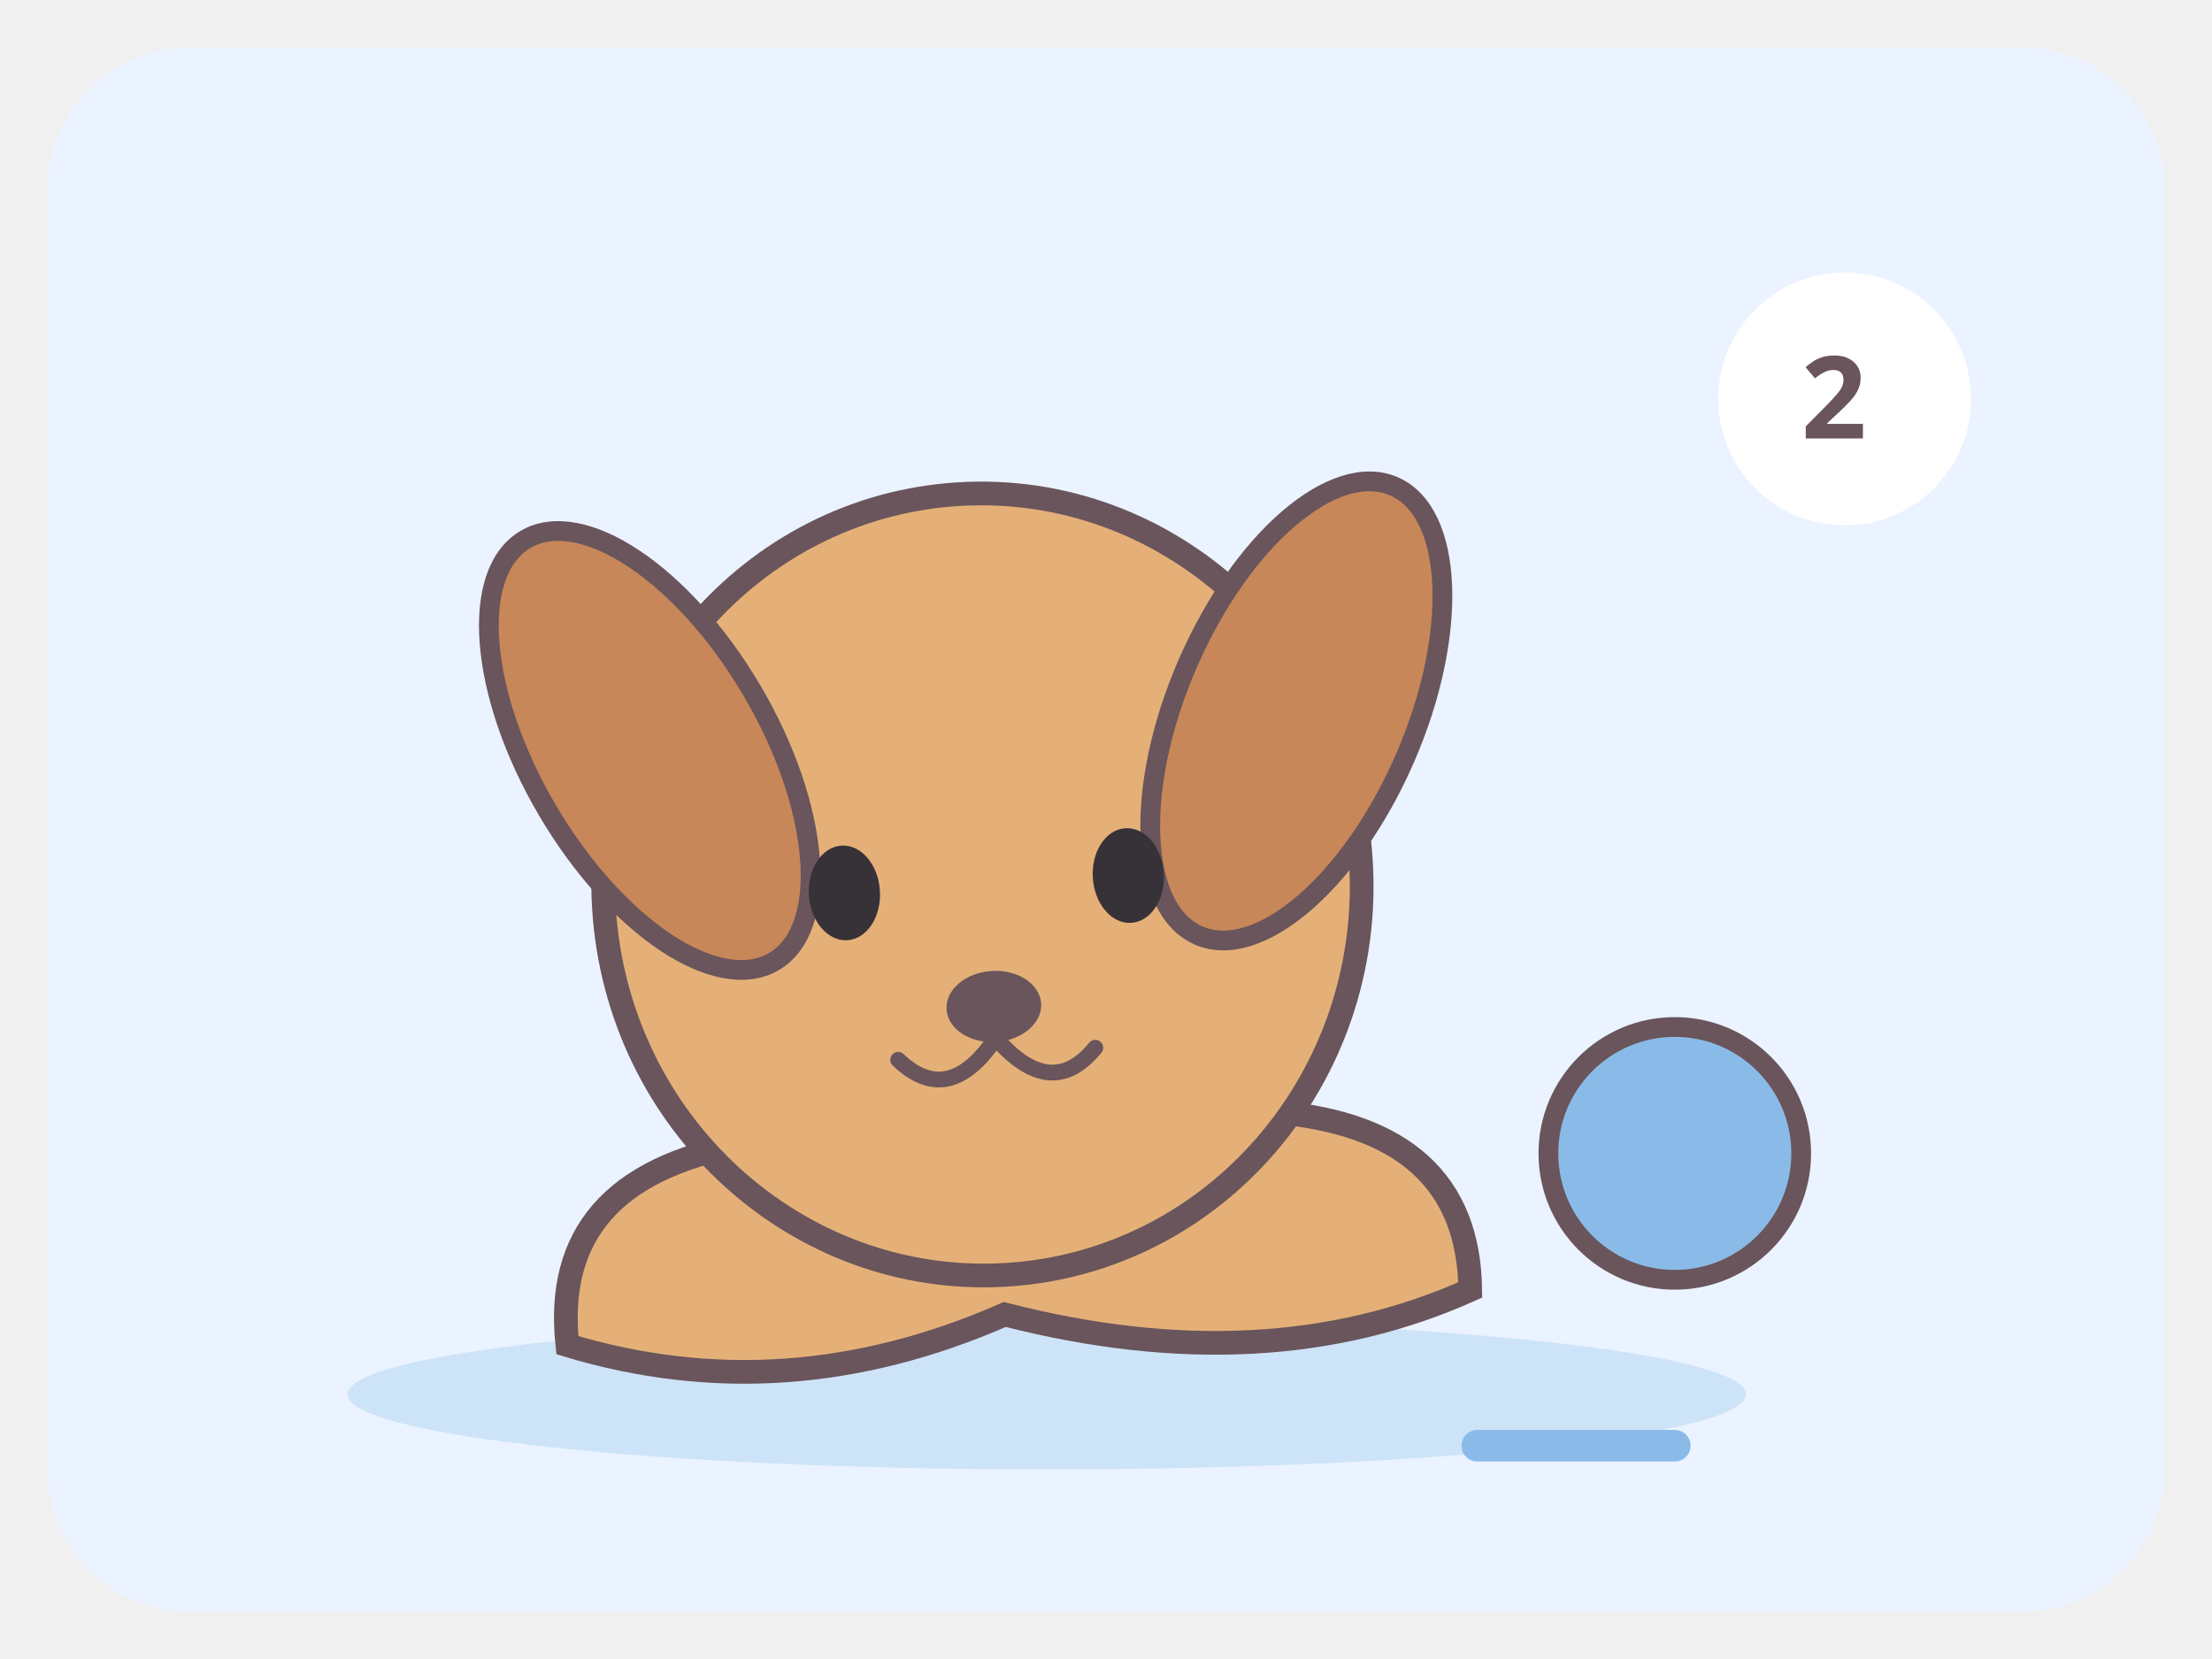
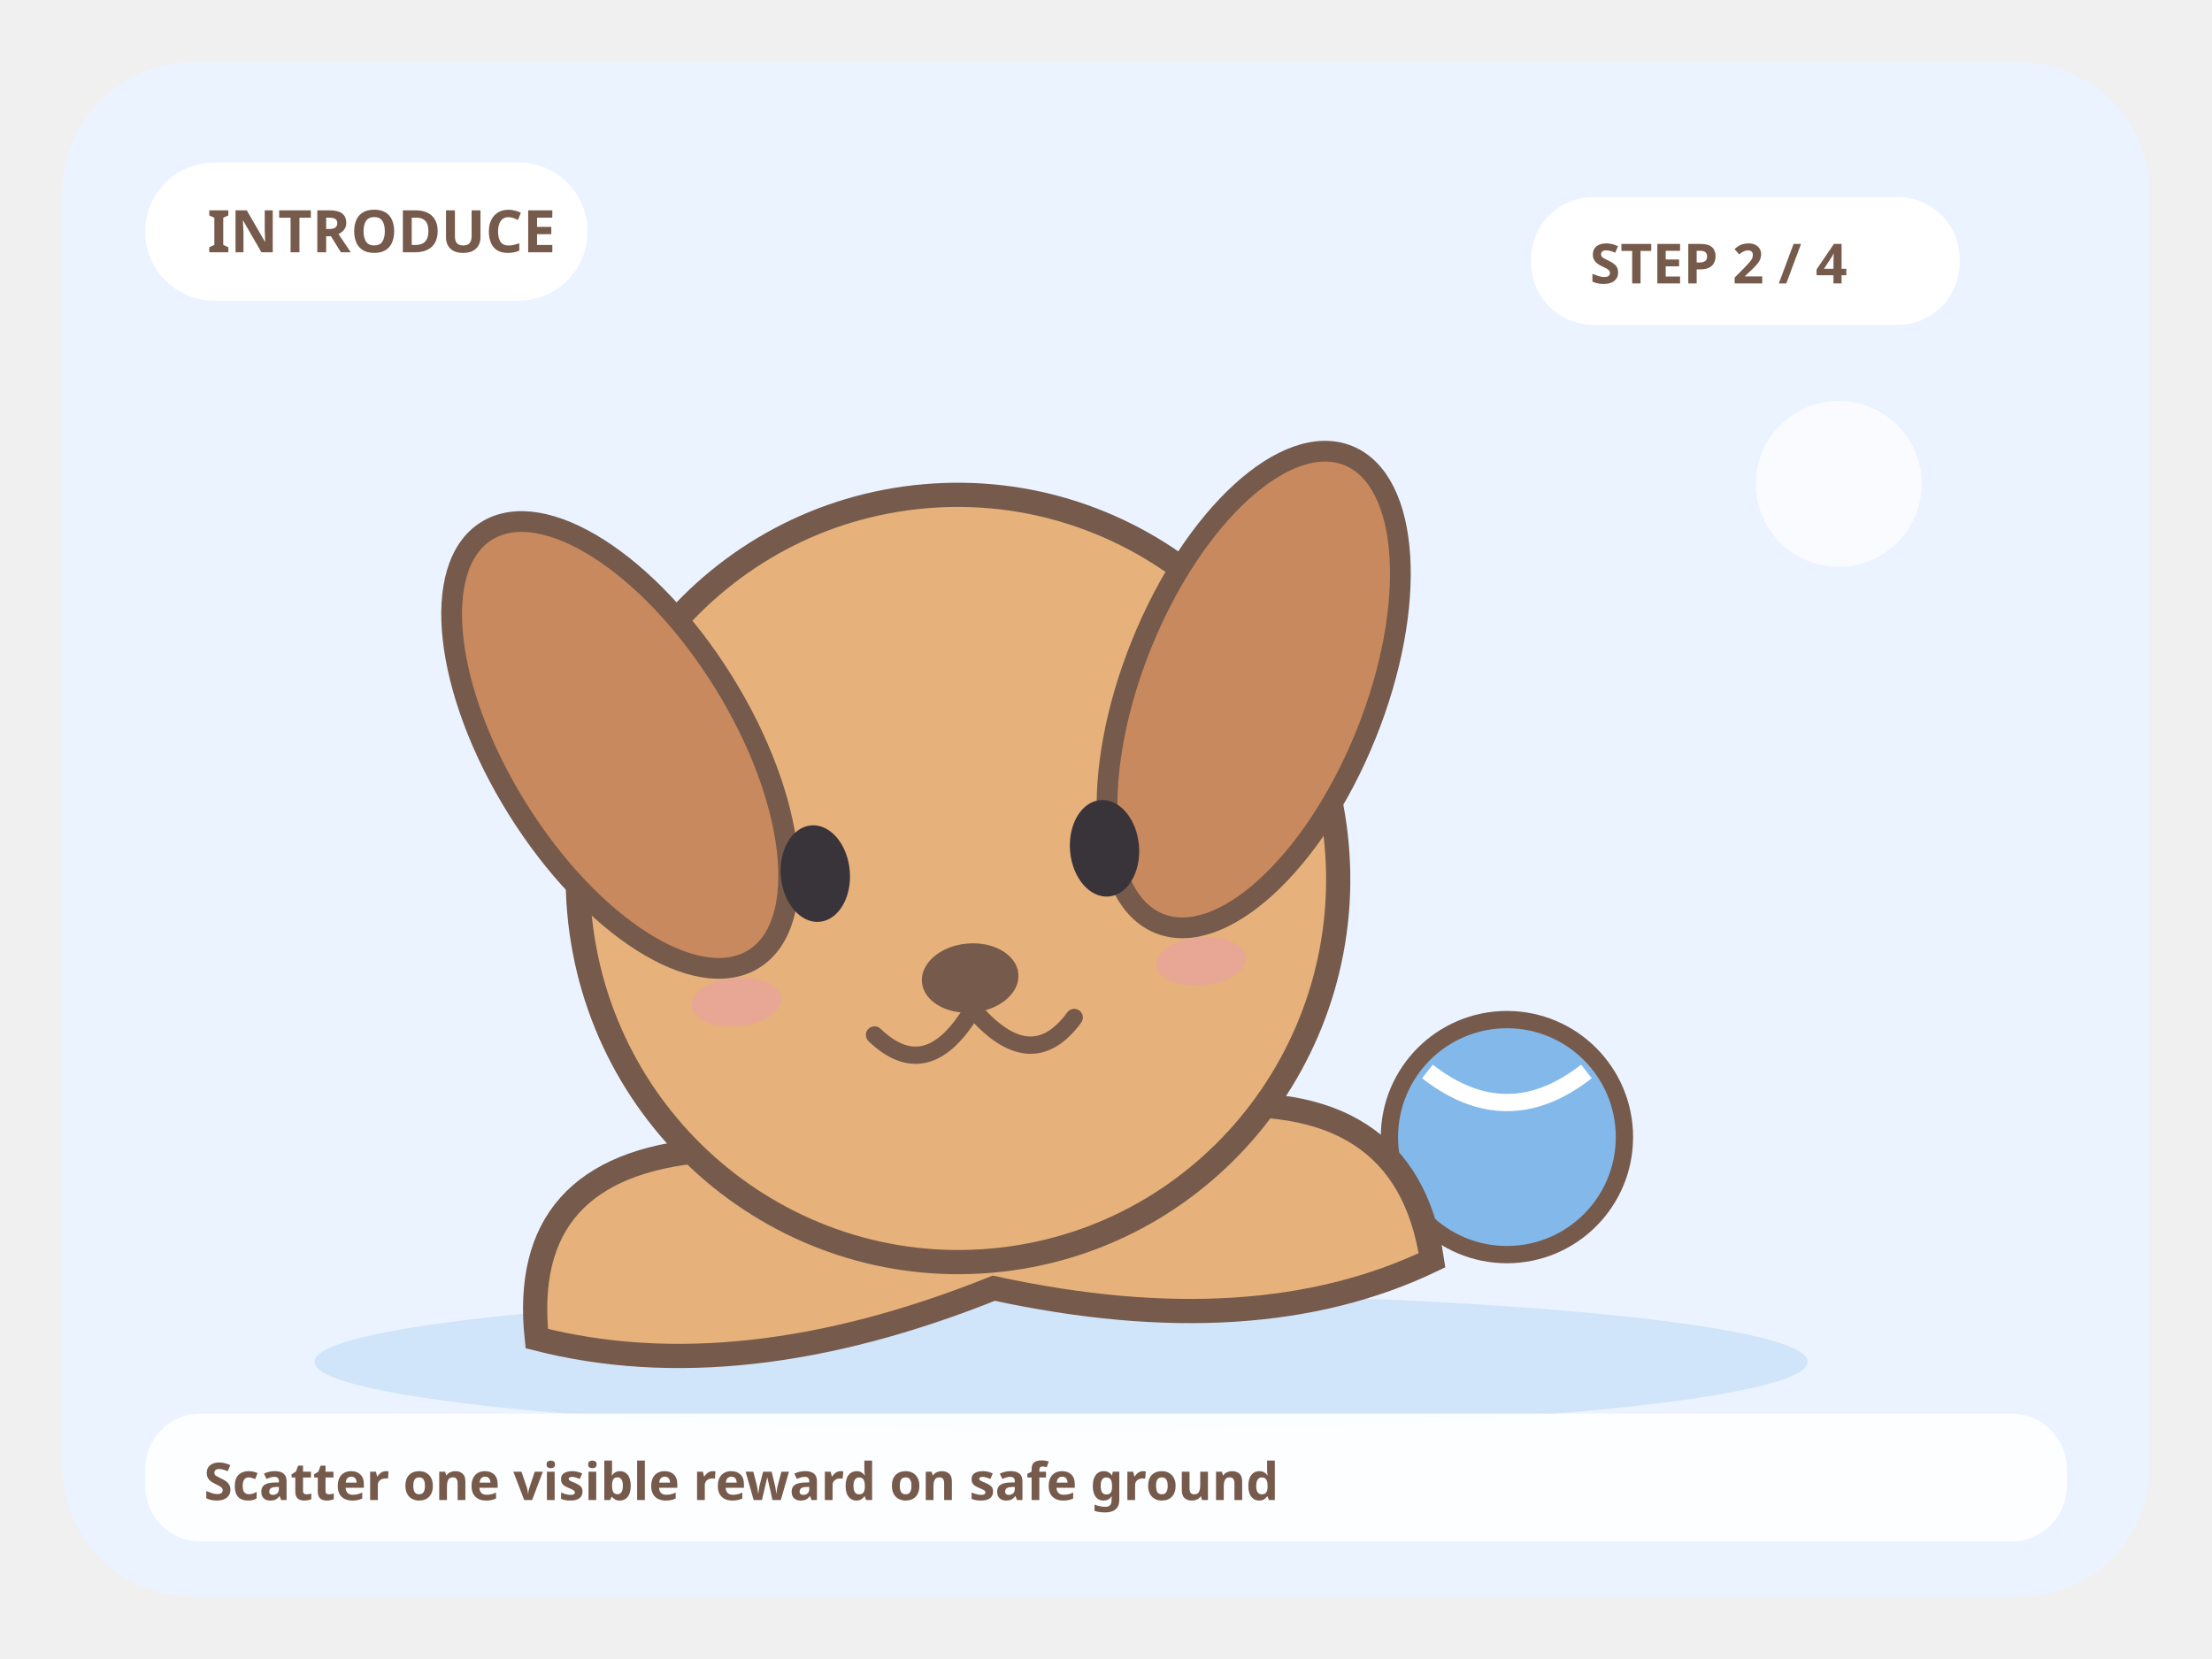
- <svg xmlns="http://www.w3.org/2000/svg" viewBox="0 0 560 420" role="img" aria-label="dog dog find it game lesson 02">
-   <rect x="12" y="12" width="536" height="396" rx="36" fill="#EAF3FF" />
-   <ellipse cx="265" cy="353" rx="177" ry="19" fill="#8ABBE8" opacity=".3" />
-   <circle cx="424" cy="292" r="32" fill="#8ABBE8" stroke="#69555B" stroke-width="5" />
-   <g transform="rotate(-3.5 248 245)">
-     <path d="M185 286q-49 6-47 48 54 20 111-1 65 21 118 1 2-41-47-48" fill="#E5B078" stroke="#69555B" stroke-width="6" />
-     <ellipse cx="250" cy="224" rx="96" ry="99" fill="#E5B078" stroke="#69555B" stroke-width="6" />
-     <ellipse cx="168" cy="185" rx="30" ry="62" transform="rotate(-27 168 185)" fill="#C88759" stroke="#69555B" stroke-width="5" />
-     <ellipse cx="332" cy="185" rx="30" ry="62" transform="rotate(27 332 185)" fill="#C88759" stroke="#69555B" stroke-width="5" />
-     <ellipse cx="215" cy="224" rx="9" ry="12" fill="#373138" />
-     <ellipse cx="287" cy="224" rx="9" ry="12" fill="#373138" />
-     <ellipse cx="251" cy="255" rx="12" ry="9" fill="#69555B" />
-     <path d="M251 263q-13 17-25 4m25-4q13 17 25 4" stroke="#69555B" stroke-width="4" fill="none" stroke-linecap="round" />
+ <svg xmlns="http://www.w3.org/2000/svg" viewBox="0 0 640 480" role="img" aria-labelledby="title description">
+   <rect x="18" y="18" width="604" height="444" rx="38" fill="#EAF3FF" />
+   <ellipse cx="307" cy="394" rx="216" ry="20" fill="#83B8EA" opacity=".25" />
+   <circle cx="532" cy="140" r="24" fill="white" opacity=".7" />
+   <circle cx="436" cy="329" r="34" fill="#83B8EA" stroke="#765A4B" stroke-width="5" />
+   <path d="M413 310q23 18 46 0" stroke="white" stroke-width="5" fill="none" />
+   <g transform="rotate(-5 280 275)">
+     <path d="M199 326q-54 0-53 50 57 20 133-3 74 23 127 3-3-51-64-50" fill="#E6B17A" stroke="#765A4B" stroke-width="7" />
+     <ellipse cx="279" cy="254" rx="110" ry="111" fill="#E6B17A" stroke="#765A4B" stroke-width="7" />
+     <ellipse cx="185" cy="207" rx="35" ry="73" transform="rotate(-27 185 207)" fill="#C9895E" stroke="#765A4B" stroke-width="6" />
+     <ellipse cx="369" cy="207" rx="35" ry="73" transform="rotate(27 369 207)" fill="#C9895E" stroke="#765A4B" stroke-width="6" />
+     <ellipse cx="238" cy="249" rx="10" ry="14" fill="#39343A" />
+     <ellipse cx="322" cy="249" rx="10" ry="14" fill="#39343A" />
+     <ellipse cx="280" cy="283" rx="14" ry="10" fill="#765A4B" />
+     <path d="M280 292q-15 21-29 5m29-5q15 21 29 5" stroke="#765A4B" stroke-width="5" fill="none" stroke-linecap="round" />
+     <ellipse cx="212" cy="284" rx="13" ry="7" fill="#E9A0A5" opacity=".6" />
+     <ellipse cx="347" cy="284" rx="13" ry="7" fill="#E9A0A5" opacity=".6" />
  </g>
-   <circle cx="467" cy="101" r="32" fill="white" />
-   <text x="456" y="111" font-family="sans-serif" font-size="29" font-weight="bold" fill="#69555B">2</text>
-   <path d="M374 366h50" stroke="#8ABBE8" stroke-width="8" stroke-linecap="round" />
+   <rect x="42" y="47" width="128" height="40" rx="20" fill="white" />
+   <text x="60" y="73" font-family="sans-serif" font-size="17" font-weight="700" fill="#765A4B">INTRODUCE</text>
+   <g>
+     <rect x="443" y="57" width="124" height="37" rx="18" fill="white" />
+     <text x="460" y="82" font-family="sans-serif" font-weight="700" font-size="16" fill="#765A4B">STEP 2 / 4</text>
+   </g>
+   <rect x="42" y="409" width="556" height="37" rx="16" fill="white" opacity=".91" />
+   <text x="59" y="434" font-family="sans-serif" font-size="15" font-weight="600" fill="#765A4B">Scatter one visible reward on safe ground</text>
</svg>
